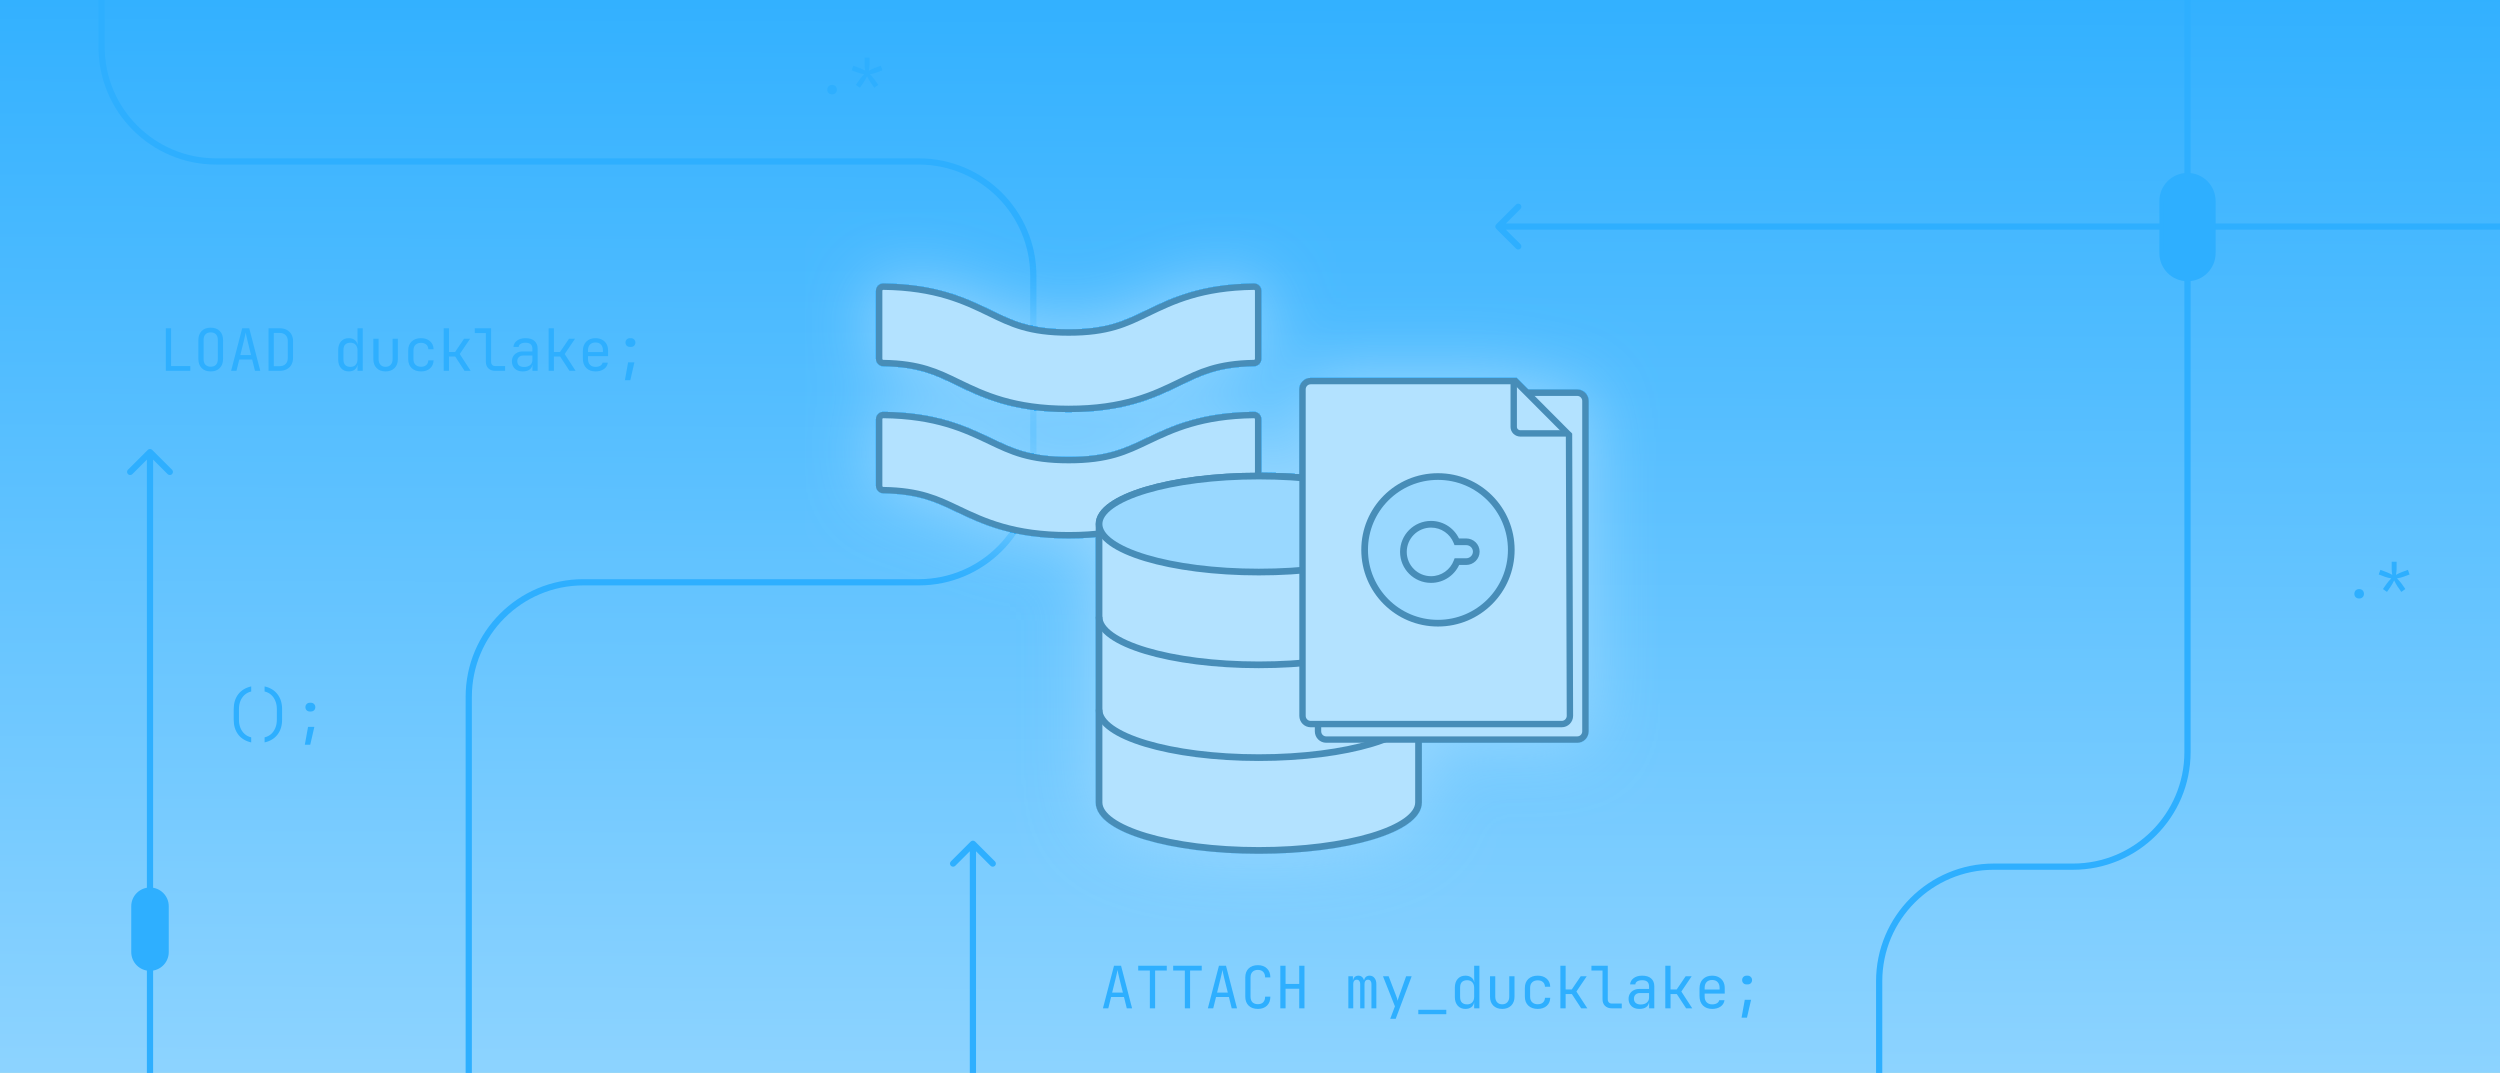
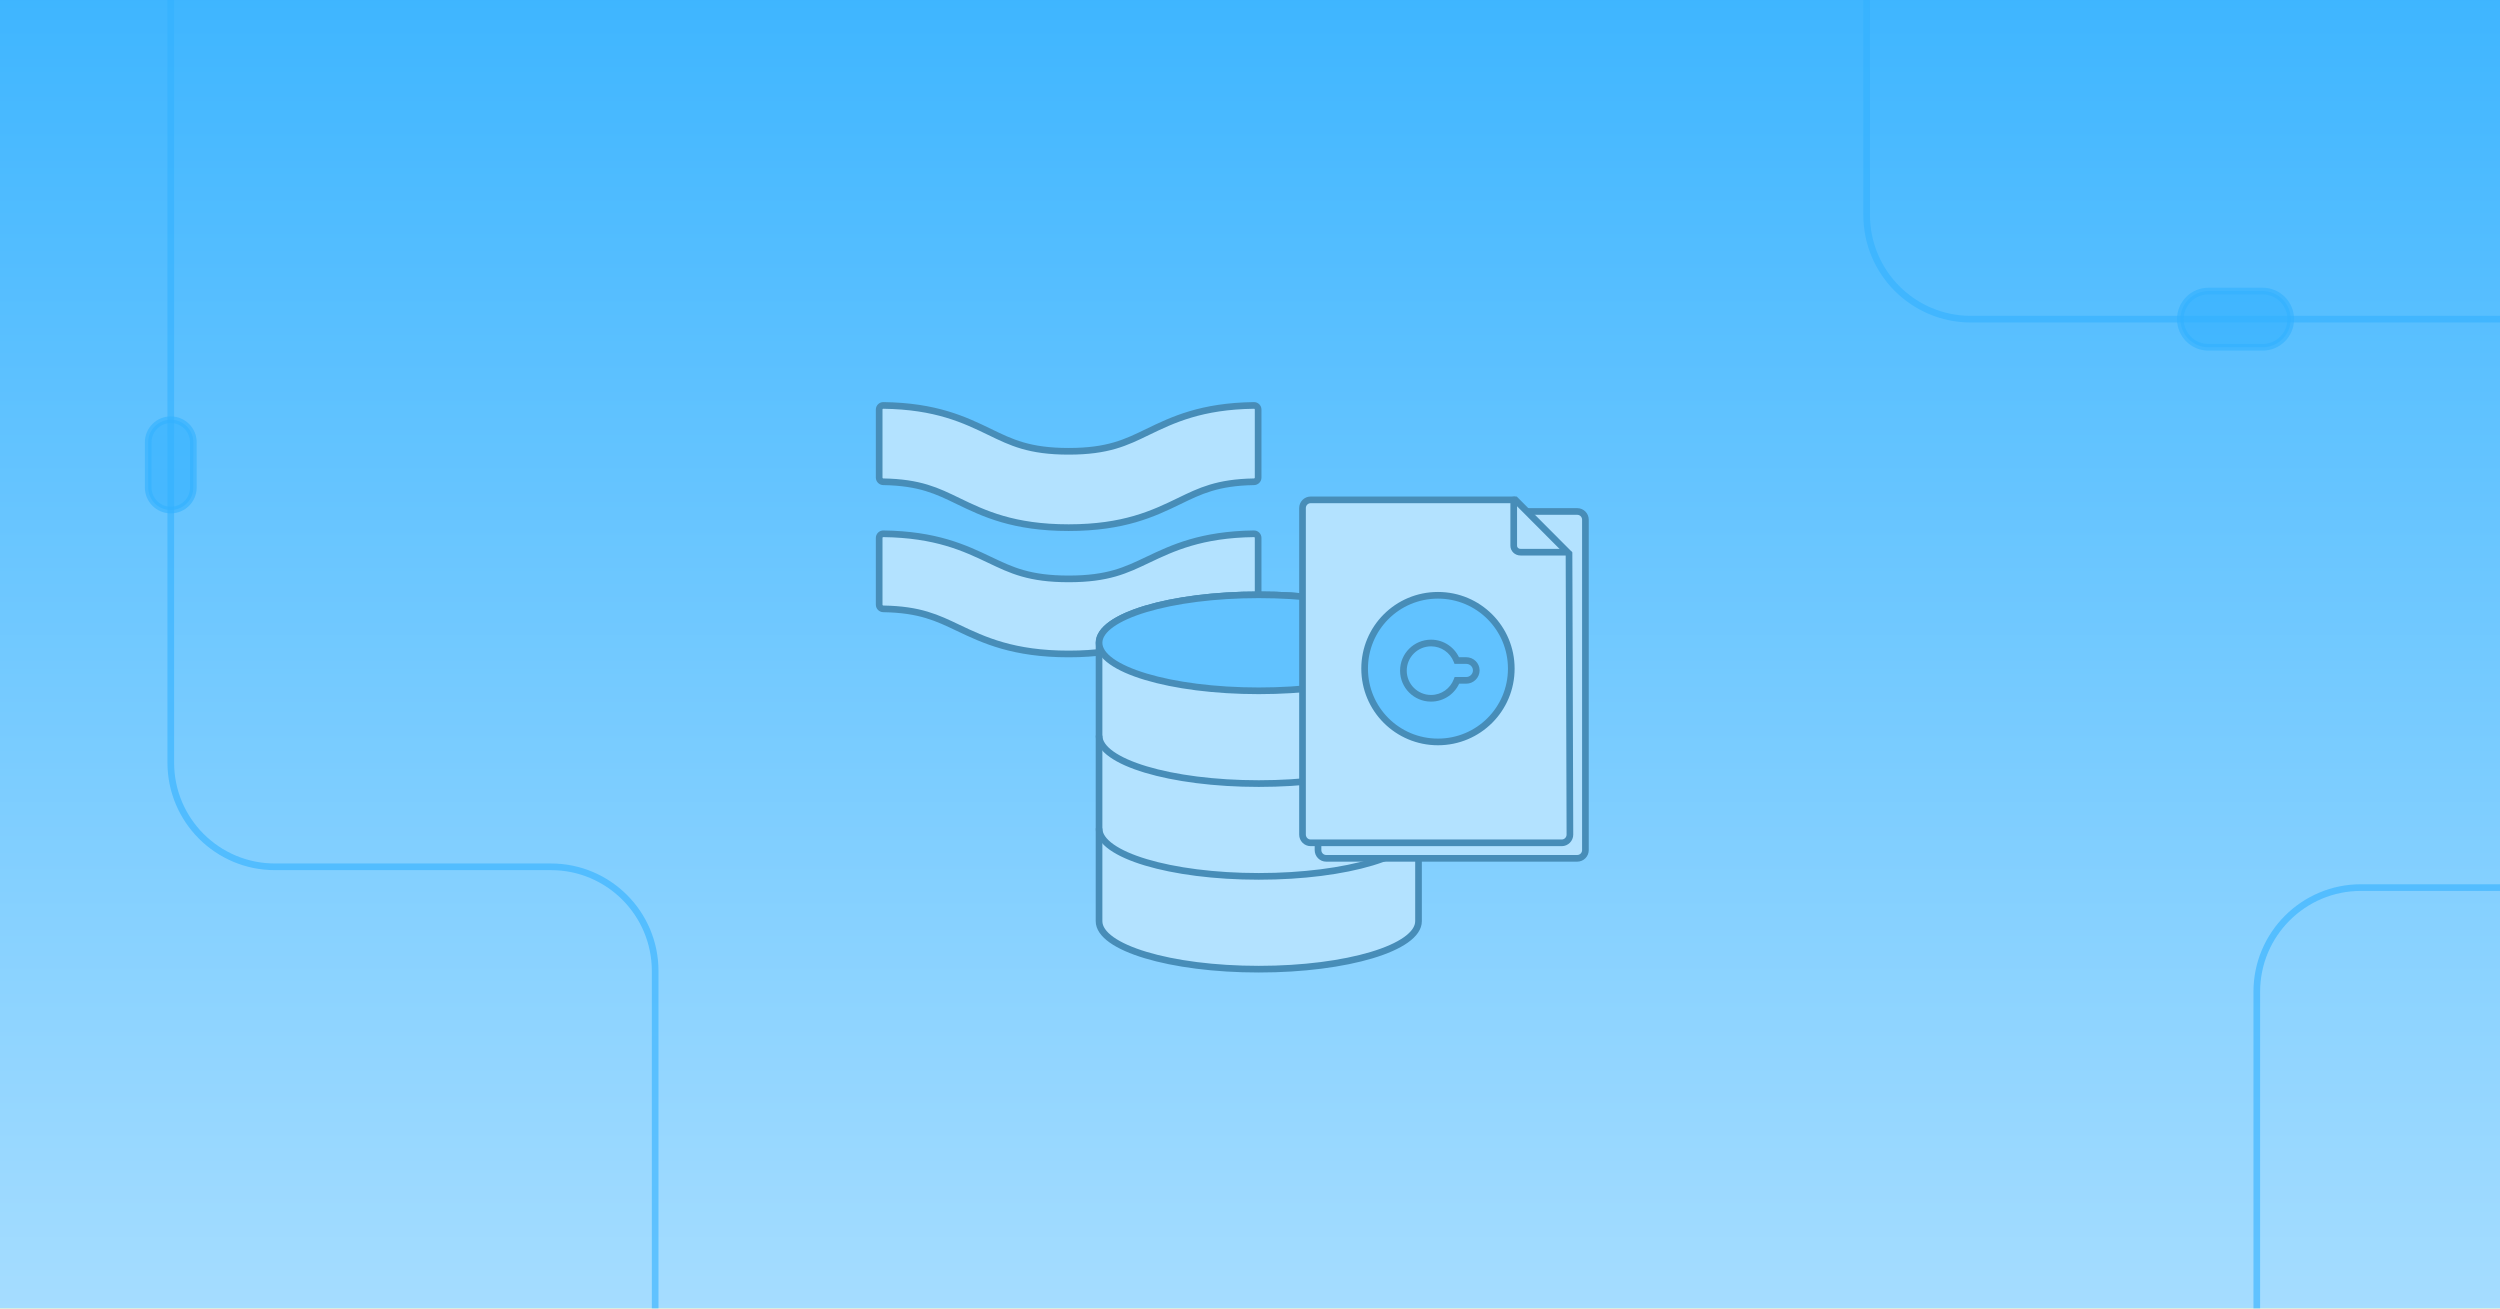
- <svg xmlns="http://www.w3.org/2000/svg" width="1200" height="515" fill="none" viewBox="0 0 1200 515">
-   <g clip-path="url(#clip0_12243_49046)">
-     <rect width="1200" height="515" fill="url(#paint0_linear_12243_49046)" />
-     <g clip-path="url(#clip1_12243_49046)">
-       <rect width="1200" height="515" fill="url(#paint1_linear_12243_49046)" />
-       <path fill="#2EAFFF" d="M70.504 552C70.504 552.826 71.174 553.496 72 553.496C72.826 553.496 73.496 552.826 73.496 552L72 552L70.504 552ZM73.058 215.942C72.474 215.358 71.526 215.358 70.942 215.942L61.419 225.464C60.835 226.049 60.835 226.996 61.419 227.58C62.004 228.165 62.951 228.165 63.536 227.58L72 219.116L80.464 227.58C81.049 228.165 81.996 228.165 82.58 227.58C83.165 226.996 83.165 226.049 82.58 225.464L73.058 215.942ZM72 552L73.496 552L73.496 217L72 217L70.504 217L70.504 552L72 552Z" />
-       <path fill="#2EAFFF" d="M465.504 580.5C465.504 581.326 466.174 581.996 467 581.996C467.826 581.996 468.496 581.326 468.496 580.5L467 580.5L465.504 580.5ZM468.059 403.942C467.475 403.358 466.527 403.358 465.943 403.942L456.421 413.464C455.836 414.049 455.836 414.996 456.421 415.58C457.005 416.165 457.952 416.165 458.537 415.58L467.001 407.116L475.465 415.581C476.05 416.165 476.997 416.165 477.581 415.581C478.166 414.996 478.166 414.049 477.581 413.464L468.059 403.942ZM467 580.5L468.496 580.5L468.497 405L467.001 405L465.505 405L465.504 580.5L467 580.5Z" />
-       <path fill="#2EAFFF" d="M1206.75 110.251C1207.57 110.251 1208.24 109.581 1208.24 108.754C1208.24 107.928 1207.57 107.258 1206.75 107.258L1206.75 108.754L1206.75 110.251ZM718.188 107.697C717.604 108.281 717.604 109.229 718.188 109.813L727.71 119.335C728.295 119.92 729.242 119.92 729.827 119.335C730.411 118.751 730.411 117.804 729.827 117.219L721.362 108.755L729.827 100.29C730.411 99.706 730.411 98.759 729.827 98.174C729.242 97.59 728.295 97.59 727.71 98.174L718.188 107.697ZM1206.75 108.754L1206.75 107.258L719.246 107.259L719.246 108.755L719.246 110.251L1206.75 110.251L1206.75 108.754Z" />
-       <path stroke="#2EAFFF" stroke-linejoin="round" stroke-width="2.993" d="M723 854L847 854C877.376 854 902 829.376 902 799L902 471C902 440.624 926.624 416 957 416L995 416C1025.38 416 1050 391.376 1050 361L1050 -44" />
-       <path stroke="#2EAFFF" stroke-linejoin="round" stroke-width="2.993" d="M225 551.999L225 334.499C225 304.123 249.624 279.499 280 279.499L441 279.5C471.376 279.5 496 254.875 496 224.5L496 132.499C496 102.123 471.376 77.499 441 77.499L103.756 77.499C73.38 77.499 48.756 52.874 48.756 22.499L48.756 -279C48.756 -309.376 24.132 -334 -6.244 -334L-196 -334" />
-       <rect width="25.076" height="50.076" x="1037.46" y="83.962" fill="#2EAFFF" stroke="#2EAFFF" stroke-width="1.924" rx="12.538" />
-       <rect width="16.076" height="38.076" x="63.962" y="426.962" fill="#2EAFFF" stroke="#2EAFFF" stroke-width="1.924" rx="8.038" />
-       <path fill="#2EAFFF" d="M79.593 178V157.56H82.113V175.704H91.353V178H79.593ZM101.142 178.28C99.313 178.28 97.866 177.748 96.802 176.684C95.738 175.62 95.206 174.099 95.206 172.12V163.44C95.206 161.461 95.738 159.94 96.802 158.876C97.866 157.812 99.313 157.28 101.142 157.28C102.972 157.28 104.418 157.812 105.482 158.876C106.546 159.94 107.078 161.452 107.078 163.412V172.12C107.078 174.099 106.546 175.62 105.482 176.684C104.418 177.748 102.972 178.28 101.142 178.28ZM101.142 176.012C102.244 176.012 103.084 175.704 103.662 175.088C104.26 174.453 104.558 173.557 104.558 172.4V163.16C104.558 162.003 104.26 161.116 103.662 160.5C103.084 159.865 102.244 159.548 101.142 159.548C100.06 159.548 99.219 159.865 98.622 160.5C98.025 161.116 97.726 162.003 97.726 163.16V172.4C97.726 173.557 98.025 174.453 98.622 175.088C99.219 175.704 100.06 176.012 101.142 176.012ZM110.931 178L116.251 157.56H119.639L124.931 178H122.383L121.039 172.568H114.851L113.507 178H110.931ZM115.355 170.44H120.507L118.939 164.14C118.641 162.945 118.407 161.947 118.239 161.144C118.071 160.341 117.969 159.819 117.931 159.576C117.894 159.819 117.791 160.341 117.623 161.144C117.455 161.947 117.222 162.936 116.923 164.112L115.355 170.44ZM128.896 178V157.56H134.188C135.514 157.56 136.652 157.812 137.604 158.316C138.575 158.82 139.322 159.529 139.844 160.444C140.386 161.359 140.656 162.441 140.656 163.692V171.84C140.656 173.091 140.386 174.183 139.844 175.116C139.322 176.031 138.575 176.74 137.604 177.244C136.652 177.748 135.514 178 134.188 178H128.896ZM131.416 175.76H134.188C135.42 175.76 136.382 175.415 137.072 174.724C137.782 174.033 138.136 173.072 138.136 171.84V163.692C138.136 162.479 137.782 161.527 137.072 160.836C136.382 160.145 135.42 159.8 134.188 159.8H131.416V175.76ZM167.402 178.28C165.872 178.28 164.64 177.767 163.706 176.74C162.792 175.713 162.334 174.323 162.334 172.568V168.06C162.334 166.287 162.792 164.887 163.706 163.86C164.621 162.833 165.853 162.32 167.402 162.32C168.56 162.32 169.512 162.609 170.258 163.188C171.024 163.767 171.481 164.551 171.63 165.54H171.658L171.602 162.04V157.56H174.122V178H171.602V175.06H171.574C171.444 176.068 171.005 176.861 170.258 177.44C169.512 178 168.56 178.28 167.402 178.28ZM168.242 176.096C169.288 176.096 170.109 175.769 170.706 175.116C171.304 174.463 171.602 173.557 171.602 172.4V168.2C171.602 167.043 171.304 166.137 170.706 165.484C170.109 164.831 169.288 164.504 168.242 164.504C167.178 164.504 166.348 164.784 165.75 165.344C165.153 165.885 164.854 166.791 164.854 168.06V172.54C164.854 173.791 165.153 174.696 165.75 175.256C166.348 175.816 167.178 176.096 168.242 176.096ZM185.06 178.28C183.286 178.28 181.868 177.757 180.803 176.712C179.74 175.648 179.208 174.211 179.208 172.4V162.6H181.728V172.4C181.728 173.52 182.026 174.416 182.624 175.088C183.221 175.741 184.033 176.068 185.06 176.068C186.105 176.068 186.926 175.741 187.524 175.088C188.14 174.416 188.448 173.52 188.448 172.4V162.6H190.968V172.4C190.968 174.211 190.426 175.648 189.344 176.712C188.261 177.757 186.833 178.28 185.06 178.28ZM202.101 178.28C200.234 178.28 198.741 177.757 197.621 176.712C196.501 175.667 195.941 174.229 195.941 172.4V168.2C195.941 166.371 196.501 164.933 197.621 163.888C198.741 162.843 200.234 162.32 202.101 162.32C203.874 162.32 205.302 162.796 206.385 163.748C207.486 164.7 208.065 165.997 208.121 167.64H205.601C205.545 166.651 205.209 165.895 204.593 165.372C203.977 164.831 203.146 164.56 202.101 164.56C200.999 164.56 200.113 164.877 199.441 165.512C198.787 166.128 198.461 167.015 198.461 168.172V172.4C198.461 173.557 198.787 174.453 199.441 175.088C200.113 175.723 200.999 176.04 202.101 176.04C203.146 176.04 203.977 175.769 204.593 175.228C205.209 174.687 205.545 173.931 205.601 172.96H208.121C208.065 174.603 207.486 175.9 206.385 176.852C205.302 177.804 203.874 178.28 202.101 178.28ZM212.982 178V157.56H215.502V168.956H218.442L222.754 162.6H225.638L220.682 169.936L225.918 178H222.978L218.498 171.14H215.502V178H212.982ZM237.695 178C236.332 178 235.24 177.608 234.419 176.824C233.616 176.021 233.215 174.967 233.215 173.66V159.856H227.895V157.56H235.735V173.66C235.735 174.295 235.912 174.799 236.267 175.172C236.621 175.527 237.097 175.704 237.695 175.704H242.455V178H237.695ZM250.9 178.28C249.313 178.28 248.053 177.841 247.12 176.964C246.186 176.068 245.72 174.901 245.72 173.464C245.72 172.512 245.934 171.681 246.364 170.972C246.793 170.263 247.39 169.712 248.156 169.32C248.921 168.909 249.798 168.704 250.788 168.704H255.548V167.5C255.548 165.503 254.456 164.504 252.272 164.504C251.301 164.504 250.517 164.681 249.92 165.036C249.322 165.391 249.005 165.885 248.968 166.52H246.448C246.541 165.307 247.101 164.308 248.128 163.524C249.173 162.721 250.554 162.32 252.272 162.32C254.138 162.32 255.566 162.768 256.556 163.664C257.564 164.56 258.068 165.811 258.068 167.416V178H255.576V175.2H255.52C255.37 176.152 254.894 176.908 254.092 177.468C253.289 178.009 252.225 178.28 250.9 178.28ZM251.516 176.152C252.748 176.152 253.728 175.853 254.456 175.256C255.184 174.659 255.548 173.847 255.548 172.82V170.664H251.068C250.246 170.664 249.574 170.916 249.052 171.42C248.548 171.905 248.296 172.559 248.296 173.38C248.296 174.239 248.576 174.92 249.136 175.424C249.714 175.909 250.508 176.152 251.516 176.152ZM263.349 178V157.56H265.869V168.956H268.809L273.121 162.6H276.005L271.049 169.936L276.285 178H273.345L268.865 171.14H265.869V178H263.349ZM285.822 178.28C284.011 178.28 282.546 177.739 281.426 176.656C280.325 175.555 279.774 174.043 279.774 172.12V168.48C279.774 166.557 280.325 165.055 281.426 163.972C282.546 162.871 284.011 162.32 285.822 162.32C287.035 162.32 288.09 162.563 288.986 163.048C289.901 163.533 290.61 164.215 291.114 165.092C291.618 165.969 291.87 167.005 291.87 168.2V170.944H282.238V172.4C282.238 173.539 282.565 174.444 283.218 175.116C283.871 175.769 284.739 176.096 285.822 176.096C286.755 176.096 287.521 175.919 288.118 175.564C288.734 175.191 289.107 174.696 289.238 174.08H291.758C291.59 175.368 290.965 176.395 289.882 177.16C288.799 177.907 287.446 178.28 285.822 178.28ZM282.238 168.984H289.406V168.2C289.406 166.987 289.089 166.053 288.454 165.4C287.838 164.728 286.961 164.392 285.822 164.392C284.683 164.392 283.797 164.728 283.162 165.4C282.546 166.053 282.238 166.987 282.238 168.2V168.984ZM302.331 166.52C301.715 166.52 301.211 166.324 300.819 165.932C300.427 165.54 300.231 165.036 300.231 164.42C300.231 163.823 300.427 163.328 300.819 162.936C301.23 162.525 301.734 162.32 302.331 162.32H302.891C303.488 162.32 303.983 162.525 304.375 162.936C304.786 163.328 304.991 163.823 304.991 164.42C304.991 165.036 304.795 165.54 304.403 165.932C304.011 166.324 303.507 166.52 302.891 166.52H302.331ZM299.951 182.48L301.491 173.912H304.515L302.555 182.48H299.951Z" />
-       <path fill="#2EAFFF" d="M529.404 484L534.724 463.56H538.112L543.404 484H540.856L539.512 478.568H533.324L531.98 484H529.404ZM533.828 476.44H538.98L537.412 470.14C537.113 468.945 536.88 467.947 536.712 467.144C536.544 466.341 536.441 465.819 536.404 465.576C536.367 465.819 536.264 466.341 536.096 467.144C535.928 467.947 535.695 468.936 535.396 470.112L533.828 476.44ZM551.933 484V465.856H546.333V463.56H560.053V465.856H554.453V484H551.933ZM568.722 484V465.856H563.122V463.56H576.842V465.856H571.242V484H568.722ZM579.771 484L585.091 463.56H588.479L593.771 484H591.223L589.879 478.568H583.691L582.347 484H579.771ZM584.195 476.44H589.347L587.779 470.14C587.48 468.945 587.247 467.947 587.079 467.144C586.911 466.341 586.808 465.819 586.771 465.576C586.734 465.819 586.631 466.341 586.463 467.144C586.295 467.947 586.062 468.936 585.763 470.112L584.195 476.44ZM603.784 484.28C601.917 484.28 600.443 483.757 599.36 482.712C598.277 481.667 597.736 480.229 597.736 478.4V469.16C597.736 467.331 598.277 465.893 599.36 464.848C600.443 463.803 601.917 463.28 603.784 463.28C605.613 463.28 607.069 463.812 608.152 464.876C609.235 465.921 609.776 467.349 609.776 469.16H607.256C607.256 468.003 606.948 467.116 606.332 466.5C605.735 465.865 604.885 465.548 603.784 465.548C602.683 465.548 601.815 465.865 601.18 466.5C600.564 467.116 600.256 468.003 600.256 469.16V478.4C600.256 479.557 600.564 480.453 601.18 481.088C601.815 481.704 602.683 482.012 603.784 482.012C604.885 482.012 605.735 481.704 606.332 481.088C606.948 480.453 607.256 479.557 607.256 478.4H609.776C609.776 480.211 609.235 481.648 608.152 482.712C607.069 483.757 605.613 484.28 603.784 484.28ZM614.553 484V463.56H617.073V472.296H623.625V463.56H626.145V484H623.625V474.592H617.073V484H614.553ZM647.207 484V468.6H649.391V470.644H649.447C649.541 469.953 649.811 469.393 650.259 468.964C650.726 468.535 651.314 468.32 652.023 468.32C652.695 468.32 653.265 468.516 653.731 468.908C654.198 469.3 654.534 469.832 654.739 470.504H654.767C654.898 469.832 655.187 469.3 655.635 468.908C656.102 468.516 656.69 468.32 657.399 468.32C658.389 468.32 659.173 468.693 659.751 469.44C660.349 470.168 660.647 471.12 660.647 472.296V484H658.295V472.268C658.295 471.652 658.146 471.167 657.847 470.812C657.549 470.439 657.138 470.252 656.615 470.252C656.111 470.252 655.71 470.429 655.411 470.784C655.113 471.139 654.963 471.624 654.963 472.24V484H652.891V472.268C652.891 471.652 652.742 471.167 652.443 470.812C652.145 470.439 651.743 470.252 651.239 470.252C650.717 470.252 650.306 470.429 650.007 470.784C649.709 471.139 649.559 471.624 649.559 472.24V484H647.207ZM667.3 489.04L669.568 483.048L663.828 468.6H666.544L670.184 478.12C670.334 478.493 670.474 478.885 670.604 479.296C670.735 479.707 670.828 480.061 670.884 480.36C670.94 480.061 671.034 479.707 671.164 479.296C671.295 478.885 671.426 478.493 671.556 478.12L674.944 468.6H677.604L669.932 489.04H667.3ZM680.785 486.8V484.7H694.225V486.8H680.785ZM703.399 484.28C701.868 484.28 700.636 483.767 699.703 482.74C698.788 481.713 698.331 480.323 698.331 478.568V474.06C698.331 472.287 698.788 470.887 699.703 469.86C700.617 468.833 701.849 468.32 703.399 468.32C704.556 468.32 705.508 468.609 706.255 469.188C707.02 469.767 707.477 470.551 707.627 471.54H707.655L707.599 468.04V463.56H710.119V484H707.599V481.06H707.571C707.44 482.068 707.001 482.861 706.255 483.44C705.508 484 704.556 484.28 703.399 484.28ZM704.239 482.096C705.284 482.096 706.105 481.769 706.703 481.116C707.3 480.463 707.599 479.557 707.599 478.4V474.2C707.599 473.043 707.3 472.137 706.703 471.484C706.105 470.831 705.284 470.504 704.239 470.504C703.175 470.504 702.344 470.784 701.747 471.344C701.149 471.885 700.851 472.791 700.851 474.06V478.54C700.851 479.791 701.149 480.696 701.747 481.256C702.344 481.816 703.175 482.096 704.239 482.096ZM721.056 484.28C719.282 484.28 717.864 483.757 716.8 482.712C715.736 481.648 715.204 480.211 715.204 478.4V468.6H717.724V478.4C717.724 479.52 718.022 480.416 718.62 481.088C719.217 481.741 720.029 482.068 721.056 482.068C722.101 482.068 722.922 481.741 723.52 481.088C724.136 480.416 724.444 479.52 724.444 478.4V468.6H726.964V478.4C726.964 480.211 726.422 481.648 725.34 482.712C724.257 483.757 722.829 484.28 721.056 484.28ZM738.097 484.28C736.23 484.28 734.737 483.757 733.617 482.712C732.497 481.667 731.937 480.229 731.937 478.4V474.2C731.937 472.371 732.497 470.933 733.617 469.888C734.737 468.843 736.23 468.32 738.097 468.32C739.87 468.32 741.298 468.796 742.381 469.748C743.482 470.7 744.061 471.997 744.117 473.64H741.597C741.541 472.651 741.205 471.895 740.589 471.372C739.973 470.831 739.142 470.56 738.097 470.56C736.995 470.56 736.109 470.877 735.437 471.512C734.783 472.128 734.457 473.015 734.457 474.172V478.4C734.457 479.557 734.783 480.453 735.437 481.088C736.109 481.723 736.995 482.04 738.097 482.04C739.142 482.04 739.973 481.769 740.589 481.228C741.205 480.687 741.541 479.931 741.597 478.96H744.117C744.061 480.603 743.482 481.9 742.381 482.852C741.298 483.804 739.87 484.28 738.097 484.28ZM748.978 484V463.56H751.498V474.956H754.438L758.75 468.6H761.634L756.678 475.936L761.914 484H758.974L754.494 477.14H751.498V484H748.978ZM773.691 484C772.328 484 771.236 483.608 770.415 482.824C769.612 482.021 769.211 480.967 769.211 479.66V465.856H763.891V463.56H771.731V479.66C771.731 480.295 771.908 480.799 772.263 481.172C772.617 481.527 773.093 481.704 773.691 481.704H778.451V484H773.691ZM786.896 484.28C785.309 484.28 784.049 483.841 783.116 482.964C782.183 482.068 781.716 480.901 781.716 479.464C781.716 478.512 781.931 477.681 782.36 476.972C782.789 476.263 783.387 475.712 784.152 475.32C784.917 474.909 785.795 474.704 786.784 474.704H791.544V473.5C791.544 471.503 790.452 470.504 788.268 470.504C787.297 470.504 786.513 470.681 785.916 471.036C785.319 471.391 785.001 471.885 784.964 472.52H782.444C782.537 471.307 783.097 470.308 784.124 469.524C785.169 468.721 786.551 468.32 788.268 468.32C790.135 468.32 791.563 468.768 792.552 469.664C793.56 470.56 794.064 471.811 794.064 473.416V484H791.572V481.2H791.516C791.367 482.152 790.891 482.908 790.088 483.468C789.285 484.009 788.221 484.28 786.896 484.28ZM787.512 482.152C788.744 482.152 789.724 481.853 790.452 481.256C791.18 480.659 791.544 479.847 791.544 478.82V476.664H787.064C786.243 476.664 785.571 476.916 785.048 477.42C784.544 477.905 784.292 478.559 784.292 479.38C784.292 480.239 784.572 480.92 785.132 481.424C785.711 481.909 786.504 482.152 787.512 482.152ZM799.345 484V463.56H801.865V474.956H804.805L809.117 468.6H812.001L807.045 475.936L812.281 484H809.341L804.861 477.14H801.865V484H799.345ZM821.818 484.28C820.007 484.28 818.542 483.739 817.422 482.656C816.321 481.555 815.77 480.043 815.77 478.12V474.48C815.77 472.557 816.321 471.055 817.422 469.972C818.542 468.871 820.007 468.32 821.818 468.32C823.031 468.32 824.086 468.563 824.982 469.048C825.897 469.533 826.606 470.215 827.11 471.092C827.614 471.969 827.866 473.005 827.866 474.2V476.944H818.234V478.4C818.234 479.539 818.561 480.444 819.214 481.116C819.867 481.769 820.735 482.096 821.818 482.096C822.751 482.096 823.517 481.919 824.114 481.564C824.73 481.191 825.103 480.696 825.234 480.08H827.754C827.586 481.368 826.961 482.395 825.878 483.16C824.795 483.907 823.442 484.28 821.818 484.28ZM818.234 474.984H825.402V474.2C825.402 472.987 825.085 472.053 824.45 471.4C823.834 470.728 822.957 470.392 821.818 470.392C820.679 470.392 819.793 470.728 819.158 471.4C818.542 472.053 818.234 472.987 818.234 474.2V474.984ZM838.327 472.52C837.711 472.52 837.207 472.324 836.815 471.932C836.423 471.54 836.227 471.036 836.227 470.42C836.227 469.823 836.423 469.328 836.815 468.936C837.226 468.525 837.73 468.32 838.327 468.32H838.887C839.484 468.32 839.979 468.525 840.371 468.936C840.782 469.328 840.987 469.823 840.987 470.42C840.987 471.036 840.791 471.54 840.399 471.932C840.007 472.324 839.503 472.52 838.887 472.52H838.327ZM835.947 488.48L837.487 479.912H840.511L838.551 488.48H835.947Z" />
-       <path fill="#2EAFFF" d="M120.58 356.36C117.911 355.763 115.839 354.512 114.364 352.608C112.908 350.704 112.18 348.315 112.18 345.44V340.4C112.18 337.525 112.908 335.136 114.364 333.232C115.839 331.328 117.911 330.077 120.58 329.48V331.916C119.385 332.196 118.34 332.728 117.444 333.512C116.567 334.296 115.885 335.276 115.4 336.452C114.933 337.609 114.7 338.925 114.7 340.4V345.44C114.7 346.896 114.933 348.212 115.4 349.388C115.885 350.564 116.567 351.544 117.444 352.328C118.34 353.112 119.385 353.644 120.58 353.924V356.36ZM127.009 356.36V353.924C128.222 353.644 129.268 353.112 130.145 352.328C131.022 351.544 131.694 350.564 132.161 349.388C132.646 348.212 132.889 346.896 132.889 345.44V340.4C132.889 338.925 132.646 337.609 132.161 336.452C131.694 335.276 131.022 334.296 130.145 333.512C129.268 332.728 128.222 332.196 127.009 331.916V329.48C129.678 330.077 131.741 331.328 133.197 333.232C134.672 335.136 135.409 337.525 135.409 340.4V345.44C135.409 348.315 134.672 350.704 133.197 352.608C131.741 354.512 129.678 355.763 127.009 356.36ZM148.698 341.52C148.082 341.52 147.578 341.324 147.186 340.932C146.794 340.54 146.598 340.036 146.598 339.42C146.598 338.823 146.794 338.328 147.186 337.936C147.597 337.525 148.101 337.32 148.698 337.32H149.258C149.855 337.32 150.35 337.525 150.742 337.936C151.153 338.328 151.358 338.823 151.358 339.42C151.358 340.036 151.162 340.54 150.77 340.932C150.378 341.324 149.874 341.52 149.258 341.52H148.698ZM146.318 357.48L147.858 348.912H150.882L148.922 357.48H146.318Z" />
-       <path fill="#2EAFFF" d="M1132.4 287.28C1131.71 287.28 1131.15 287.075 1130.72 286.664C1130.31 286.253 1130.1 285.721 1130.1 285.068C1130.1 284.377 1130.31 283.817 1130.72 283.388C1131.15 282.959 1131.71 282.744 1132.4 282.744C1133.09 282.744 1133.64 282.959 1134.05 283.388C1134.48 283.817 1134.7 284.377 1134.7 285.068C1134.7 285.721 1134.48 286.253 1134.05 286.664C1133.64 287.075 1133.09 287.28 1132.4 287.28ZM1145.75 284.116L1143.81 282.744L1145.63 280.14C1145.88 279.804 1146.2 279.393 1146.61 278.908C1147.04 278.423 1147.44 277.993 1147.82 277.62C1147.29 277.545 1146.74 277.433 1146.17 277.284C1145.59 277.135 1145.13 276.995 1144.79 276.864L1141.8 275.744L1142.58 273.532L1145.61 274.652C1145.92 274.764 1146.34 274.941 1146.87 275.184C1147.39 275.427 1147.86 275.679 1148.29 275.94C1148.2 275.455 1148.13 274.96 1148.07 274.456C1148.03 273.933 1148.01 273.495 1148.01 273.14V269.64H1150.37V273.14C1150.37 273.495 1150.34 273.933 1150.28 274.456C1150.23 274.96 1150.15 275.455 1150.06 275.94C1150.51 275.679 1150.98 275.427 1151.49 275.184C1152.01 274.941 1152.44 274.764 1152.77 274.652L1155.8 273.532L1156.58 275.744L1153.59 276.864C1153.25 276.995 1152.79 277.135 1152.21 277.284C1151.63 277.433 1151.08 277.545 1150.56 277.62C1150.93 277.993 1151.34 278.432 1151.77 278.936C1152.19 279.421 1152.52 279.823 1152.75 280.14L1154.57 282.744L1152.63 284.116L1150.81 281.484C1150.59 281.167 1150.32 280.728 1150 280.168C1149.68 279.608 1149.41 279.085 1149.19 278.6C1148.97 279.085 1148.69 279.608 1148.38 280.168C1148.06 280.709 1147.79 281.148 1147.57 281.484L1145.75 284.116Z" />
-       <path fill="#2EAFFF" d="M399.4 45.28C398.709 45.28 398.149 45.075 397.72 44.664C397.309 44.253 397.104 43.721 397.104 43.068C397.104 42.377 397.309 41.817 397.72 41.388C398.149 40.959 398.709 40.744 399.4 40.744C400.091 40.744 400.641 40.959 401.052 41.388C401.481 41.817 401.696 42.377 401.696 43.068C401.696 43.721 401.481 44.253 401.052 44.664C400.641 45.075 400.091 45.28 399.4 45.28ZM412.745 42.116L410.813 40.744L412.633 38.14C412.876 37.804 413.202 37.393 413.613 36.908C414.042 36.423 414.444 35.993 414.817 35.62C414.294 35.545 413.744 35.433 413.165 35.284C412.586 35.135 412.129 34.995 411.793 34.864L408.797 33.744L409.581 31.532L412.605 32.652C412.922 32.764 413.342 32.941 413.865 33.184C414.388 33.427 414.864 33.679 415.293 33.94C415.2 33.455 415.125 32.96 415.069 32.456C415.032 31.933 415.013 31.495 415.013 31.14V27.64H417.365V31.14C417.365 31.495 417.337 31.933 417.281 32.456C417.225 32.96 417.15 33.455 417.057 33.94C417.505 33.679 417.981 33.427 418.485 33.184C419.008 32.941 419.437 32.764 419.773 32.652L422.797 31.532L423.581 33.744L420.585 34.864C420.249 34.995 419.792 35.135 419.213 35.284C418.634 35.433 418.084 35.545 417.561 35.62C417.934 35.993 418.336 36.432 418.765 36.936C419.194 37.421 419.521 37.823 419.745 38.14L421.565 40.744L419.633 42.116L417.813 39.484C417.589 39.167 417.318 38.728 417.001 38.168C416.684 37.608 416.413 37.085 416.189 36.6C415.965 37.085 415.694 37.608 415.377 38.168C415.06 38.709 414.789 39.148 414.565 39.484L412.745 42.116Z" />
+ <svg xmlns="http://www.w3.org/2000/svg" width="1200" height="628" fill="none" viewBox="0 0 1200 628">
+   <g clip-path="url(#clip0_17807_25434)">
+     <path fill="url(#paint0_linear_17807_25434)" d="M0 0h1200v628H0z" />
+     <g clip-path="url(#clip1_17807_25434)">
+       <path fill="url(#paint1_linear_17807_25434)" d="M0 0h1200v630H0z" />
+       <path stroke="#33b1ff" stroke-linejoin="round" stroke-opacity=".6" stroke-width="3.2" d="M81.975-110.211v476.282c0 27.615 22.386 50.001 50 50l132.499-.001c27.615 0 50.001 22.386 50.001 50v191.975" />
+       <rect width="21.675" height="43.349" x="92.811" y="244.819" fill="#33b1ff" fill-opacity=".6" stroke="#33b1ff" stroke-opacity=".6" stroke-width="3.2" rx="10.837" transform="rotate(-180 92.8105 244.819)" />
+       <path stroke="#33b1ff" stroke-linejoin="round" stroke-opacity=".6" stroke-width="3.2" d="M895.994-69.964V103.198c0 27.614 22.386 50 50 50H1357.5" />
+       <rect width="27" height="53" x="1046.56" y="166.698" fill="#33b1ff" fill-opacity=".6" stroke="#33b1ff" stroke-opacity=".6" stroke-width="3.2" rx="13.5" transform="rotate(-90 1046.56 166.698)" />
+       <path stroke="#33b1ff" stroke-linecap="round" stroke-linejoin="round" stroke-opacity=".6" stroke-width="3.2" d="M1083.26 676.698V476.04c0-27.614 22.39-50 50-50l93-.001" />
    </g>
-     <g clip-path="url(#clip2_12243_49046)">
-       <g filter="url(#filter0_d_12243_49046)">
-         <path fill="#B3E2FF" stroke="#478DB8" stroke-miterlimit="10" stroke-width="3.06" d="M603.903 172.238C603.903 173.342 603.004 174.236 601.9 174.254C584.355 174.544 576.018 178.665 566.029 183.504C553.653 189.5 539.499 196.27 512.952 196.27C486.404 196.27 472.25 189.5 459.875 183.504C449.885 178.665 441.548 174.544 424.004 174.254C422.899 174.236 422 173.342 422 172.238V139.591C422 138.487 422.901 137.59 424.005 137.604C449.268 137.936 463.017 144.514 475.077 150.357C485.439 155.377 494.024 159.623 512.952 159.623C531.88 159.623 540.464 155.377 550.826 150.357C562.887 144.514 576.636 137.936 601.898 137.604C603.002 137.59 603.903 138.487 603.903 139.591V172.238Z" />
-         <path fill="#B3E2FF" stroke="#478DB8" stroke-miterlimit="10" stroke-width="3.06" d="M603.903 233.239C603.903 234.344 603.004 235.237 601.9 235.255C584.355 235.541 576.018 239.592 566.029 244.351C553.653 250.247 539.499 256.904 512.952 256.904C486.404 256.904 472.25 250.247 459.875 244.351C449.885 239.592 441.548 235.541 424.004 235.255C422.899 235.237 422 234.344 422 233.239V201.204C422 200.099 422.901 199.202 424.005 199.216C449.268 199.542 463.017 206.011 475.077 211.756C485.439 216.693 494.024 220.869 512.952 220.869C531.88 220.869 540.464 216.693 550.826 211.756C562.887 206.011 576.636 199.542 601.898 199.216C603.002 199.202 603.903 200.099 603.903 201.204V233.239Z" />
-         <path fill="#B3E2FF" d="M604.216 228.503C561.871 228.503 527.543 238.819 527.543 251.545V385.161C527.543 397.884 561.871 408.202 604.216 408.202C646.562 408.202 680.89 397.884 680.89 385.161V251.545C680.89 238.819 646.562 228.503 604.216 228.503Z" />
-         <path stroke="#478DB8" stroke-miterlimit="10" stroke-width="3.21" d="M680.89 251.545C680.89 238.819 646.562 228.503 604.216 228.503C561.871 228.503 527.543 238.819 527.543 251.545M680.89 251.545V251.541V385.161M680.89 251.545V385.161M527.543 251.545C527.543 264.27 527.543 251.541 527.543 251.541M527.543 251.545V251.541M680.89 385.161C680.89 397.884 646.562 408.202 604.216 408.202C561.871 408.202 527.543 397.884 527.543 385.161V251.541" />
-         <path stroke="#478DB8" stroke-miterlimit="10" stroke-width="3.21" d="M527.543 340.618C527.543 353.342 561.871 363.66 604.216 363.66C646.562 363.66 680.89 353.342 680.89 340.618" />
-         <path stroke="#478DB8" stroke-miterlimit="10" stroke-width="3.21" d="M527.543 296.078C527.543 308.801 561.871 319.119 604.216 319.119C646.562 319.119 680.89 308.801 680.89 296.078" />
-         <path fill="#99D8FF" stroke="#478DB8" stroke-miterlimit="10" stroke-width="3.21" d="M604.216 274.586C646.562 274.586 680.89 264.27 680.89 251.545C680.89 238.819 646.562 228.503 604.216 228.503C561.871 228.503 527.543 238.819 527.543 251.545C527.543 264.27 561.871 274.586 604.216 274.586Z" />
-         <path fill="#B3E2FF" stroke="#478DB8" stroke-miterlimit="10" stroke-width="3.06" d="M636.572 354.998H757.073C759.245 354.998 761 353.234 761 351.051V192.456C761 190.272 759.245 188.509 757.073 188.509H658.834L658.416 188.928L633.075 214.363V214.795L632.645 351.039C632.645 353.222 634.4 354.998 636.572 354.998Z" />
-         <path fill="#B3E2FF" stroke="#478DB8" stroke-miterlimit="10" stroke-width="3.06" d="M749.633 347.557H629.132C626.96 347.557 625.205 345.793 625.205 343.61V186.875C625.205 184.692 626.96 182.928 629.132 182.928H727.371L727.789 183.348L753.13 208.782V209.214L753.56 343.598C753.56 345.781 751.805 347.557 749.633 347.557Z" />
-         <path stroke="#478DB8" stroke-miterlimit="10" stroke-width="3.06" d="M726.844 182.966C726.745 182.884 726.586 182.942 726.586 183.072V204.953C726.586 206.656 728.033 208.041 729.812 208.041H752.629V207.618V207.607" />
-         <path fill="#99D8FF" stroke="#478DB8" stroke-linecap="round" stroke-miterlimit="10" stroke-width="3.21" d="M690.219 299.129C670.748 299.129 655.023 283.405 655.023 263.933C655.023 244.462 670.748 228.738 690.219 228.738C709.691 228.738 725.415 244.462 725.415 263.933C725.415 283.405 709.691 299.129 690.219 299.129Z" />
-         <path fill="#478DB8" d="M686.901 251.642V250.037H686.901L686.901 251.642ZM699.254 260.06L697.76 260.647L698.16 261.665H699.254V260.06ZM703.788 260.06L703.788 258.455H703.788V260.06ZM708.611 264.785H710.216V264.785L708.611 264.785ZM703.788 269.572L703.788 267.967H703.788L703.788 269.572ZM699.324 269.573L699.324 267.968L698.212 267.968L697.822 269.009L699.324 269.573ZM686.901 278.178L686.901 279.783H686.901V278.178ZM673.635 264.91L672.03 264.91V264.91H673.635ZM686.901 251.642V253.247C691.835 253.247 696.057 256.312 697.76 260.647L699.254 260.06L700.748 259.473C698.578 253.951 693.199 250.037 686.901 250.037V251.642ZM699.254 260.06V261.665H703.788V260.06V258.455H699.254V260.06ZM703.788 260.06L703.788 261.665C705.576 261.665 707.006 263.094 707.006 264.785L708.611 264.785L710.216 264.785C710.216 261.244 707.272 258.455 703.788 258.455L703.788 260.06ZM708.611 264.785H707.006C707.006 266.503 705.549 267.967 703.788 267.967L703.788 269.572L703.788 271.177C707.299 271.177 710.216 268.299 710.216 264.785H708.611ZM703.788 269.572L703.788 267.967L699.324 267.968L699.324 269.573L699.325 271.178L703.788 271.177L703.788 269.572ZM699.324 269.573L697.822 269.009C696.161 273.431 691.897 276.573 686.901 276.573V278.178V279.783C693.278 279.783 698.712 275.769 700.827 270.137L699.324 269.573ZM686.901 278.178L686.901 276.573C680.461 276.573 675.24 271.351 675.24 264.91H673.635H672.03C672.03 273.124 678.688 279.783 686.901 279.783L686.901 278.178ZM673.635 264.91L675.24 264.91C675.24 258.469 680.461 253.247 686.901 253.247L686.901 251.642L686.901 250.037C678.688 250.037 672.03 256.696 672.03 264.91L673.635 264.91Z" />
-       </g>
-     </g>
+     <path fill="#b3e2ff" stroke="#478db8" stroke-miterlimit="10" stroke-width="3.2" d="M603.903 229.238c0 1.104-.899 1.998-2.003 2.016-17.545.29-25.882 4.411-35.871 9.251-12.376 5.995-26.53 12.765-53.077 12.765-26.548 0-40.702-6.77-53.077-12.765-9.99-4.84-18.327-8.961-35.871-9.251-1.105-.018-2.004-.912-2.004-2.016v-32.647c0-1.104.901-2.001 2.005-1.987 25.263.332 39.012 6.91 51.072 12.753 10.362 5.02 18.947 9.267 37.875 9.267s27.512-4.247 37.874-9.267c12.061-5.843 25.81-12.421 51.072-12.753 1.104-.014 2.005.883 2.005 1.987zm0 61.001c0 1.105-.899 1.998-2.003 2.016-17.545.286-25.882 4.338-35.871 9.097-12.376 5.896-26.53 12.552-53.077 12.552-26.548 0-40.702-6.656-53.077-12.552-9.99-4.759-18.327-8.811-35.871-9.097-1.105-.018-2.004-.911-2.004-2.016v-32.035c0-1.105.901-2.002 2.005-1.987 25.263.326 39.012 6.794 51.072 12.539 10.362 4.937 18.947 9.113 37.875 9.113s27.512-4.176 37.874-9.113c12.061-5.745 25.81-12.213 51.072-12.539 1.104-.015 2.005.882 2.005 1.987z" />
+     <path fill="#b3e2ff" d="M604.216 285.503c-42.345 0-76.673 10.316-76.673 23.042V442.16c0 12.724 34.328 23.042 76.673 23.042 42.346 0 76.674-10.318 76.674-23.042V308.545c0-12.726-34.328-23.042-76.674-23.042" />
+     <path stroke="#478db8" stroke-miterlimit="10" stroke-width="3.2" d="M680.89 308.545c0-12.726-34.328-23.042-76.674-23.042-42.345 0-76.673 10.316-76.673 23.042m153.347 0v-.004V442.16m0-133.615V442.16M527.543 308.545v-.004m0 .004v-.004M680.89 442.16c0 12.724-34.328 23.042-76.674 23.042-42.345 0-76.673-10.318-76.673-23.042V308.541" />
+     <path stroke="#478db8" stroke-miterlimit="10" stroke-width="3.2" d="M527.543 397.618c0 12.724 34.328 23.042 76.673 23.042 42.346 0 76.674-10.318 76.674-23.042m-153.347-44.54c0 12.723 34.328 23.041 76.673 23.041 42.346 0 76.674-10.318 76.674-23.041" />
+     <path fill="#61c2ff" stroke="#478db8" stroke-miterlimit="10" stroke-width="3.2" d="M604.216 331.586c42.346 0 76.674-10.316 76.674-23.041 0-12.726-34.328-23.042-76.674-23.042-42.345 0-76.673 10.316-76.673 23.042 0 12.725 34.328 23.041 76.673 23.041Z" />
+     <path fill="#b3e2ff" stroke="#478db8" stroke-miterlimit="10" stroke-width="3.2" d="M636.572 411.998h120.501c2.172 0 3.927-1.764 3.927-3.947V249.456c0-2.184-1.755-3.947-3.927-3.947h-98.239l-.418.42-25.341 25.434v.432l-.43 136.244c0 2.183 1.755 3.959 3.927 3.959Z" />
+     <path fill="#b3e2ff" stroke="#478db8" stroke-miterlimit="10" stroke-width="3.2" d="M749.631 404.557H629.13c-2.172 0-3.927-1.763-3.927-3.947V243.875c0-2.183 1.755-3.947 3.927-3.947h98.239l.418.42 25.341 25.435v.432l.43 134.383c0 2.184-1.755 3.959-3.927 3.959Z" />
+     <path stroke="#478db8" stroke-miterlimit="10" stroke-width="3.2" d="M726.844 239.966c-.099-.082-.258-.023-.258.106v21.882c0 1.702 1.447 3.087 3.226 3.087h22.817v-.434" />
+     <path fill="#61c2ff" stroke="#478db8" stroke-linecap="round" stroke-miterlimit="10" stroke-width="3.2" d="M690.219 356.129c-19.471 0-35.196-15.724-35.196-35.195 0-19.472 15.725-35.196 35.196-35.196 19.472 0 35.196 15.724 35.196 35.196 0 19.471-15.724 35.195-35.196 35.195Z" />
+     <path fill="#478db8" d="M686.901 308.643v-1.6zm12.353 8.418-1.489.585.398 1.015h1.091zm4.534 0v-1.6zm4.823 4.724h1.6zm-4.823 4.787v-1.6zm-4.464.001v-1.6l-1.108.001-.39 1.037zm-12.423 8.606v1.6zm-13.266-13.269h-1.6zm13.266-13.267v1.6c4.936 0 9.16 3.065 10.864 7.403l1.489-.585 1.489-.585c-2.169-5.521-7.546-9.433-13.842-9.433zm12.353 8.418v1.6h4.534v-3.2h-4.534zm4.534 0v1.6c1.791 0 3.223 1.43 3.223 3.124h3.2c0-3.537-2.942-6.324-6.423-6.324zm4.823 4.724h-1.6c0 1.721-1.459 3.187-3.223 3.187v3.2c3.508 0 6.423-2.876 6.423-6.387zm-4.823 4.787v-1.6l-4.464.001v1.6l.001 1.6 4.463-.001zm-4.464.001-1.498-.562c-1.661 4.424-5.927 7.568-10.925 7.568v3.2c6.375 0 11.807-4.013 13.921-9.643zm-12.423 8.606v-1.6c-6.443 0-11.666-5.224-11.666-11.669h-3.2c0 8.211 6.655 14.869 14.866 14.869zm-13.266-13.269h1.6c0-6.444 5.223-11.667 11.666-11.667v-3.2c-8.211 0-14.866 6.656-14.866 14.867z" />
  </g>
  <defs>
-     <filter id="filter0_d_12243_49046" width="410.059" height="341.733" x="386.471" y="102.074" color-interpolation-filters="sRGB" filterUnits="userSpaceOnUse">
-       <feFlood flood-opacity="0" result="BackgroundImageFix" />
-       <feColorMatrix in="SourceAlpha" result="hardAlpha" type="matrix" values="0 0 0 0 0 0 0 0 0 0 0 0 0 0 0 0 0 0 127 0" />
-       <feOffset />
-       <feGaussianBlur stdDeviation="17" />
-       <feComposite in2="hardAlpha" operator="out" />
-       <feColorMatrix type="matrix" values="0 0 0 0 0.6 0 0 0 0 0.847 0 0 0 0 1 0 0 0 1 0" />
-       <feBlend in2="BackgroundImageFix" mode="normal" result="effect1_dropShadow_12243_49046" />
-       <feBlend in="SourceGraphic" in2="effect1_dropShadow_12243_49046" mode="normal" result="shape" />
-     </filter>
-     <linearGradient id="paint0_linear_12243_49046" x1="589" x2="587" y1="-26.5" y2="627" gradientUnits="userSpaceOnUse">
-       <stop stop-color="#FDEF00" />
-       <stop offset=".939" stop-color="#FFFAA3" />
+     <linearGradient id="paint0_linear_17807_25434" x1="589" x2="586.026" y1="-32.315" y2="764.571" gradientUnits="userSpaceOnUse">
+       <stop stop-color="#fdef00" />
+       <stop offset=".939" stop-color="#fffaa3" />
    </linearGradient>
-     <linearGradient id="paint1_linear_12243_49046" x1="589" x2="587" y1="-26.5" y2="627" gradientUnits="userSpaceOnUse">
-       <stop stop-color="#2EAFFF" />
-       <stop offset=".939" stop-color="#99D8FF" />
+     <linearGradient id="paint1_linear_17807_25434" x1="587" x2="587" y1="-103.981" y2="767.01" gradientUnits="userSpaceOnUse">
+       <stop stop-color="#2eafff" />
+       <stop offset=".939" stop-color="#b3e2ff" />
    </linearGradient>
-     <clipPath id="clip0_12243_49046">
-       <rect width="1200" height="515" fill="#fff" />
+     <clipPath id="clip0_17807_25434">
+       <path fill="#fff" d="M0 0h1200v628H0z" />
    </clipPath>
-     <clipPath id="clip1_12243_49046">
-       <rect width="1200" height="515" fill="#fff" />
-     </clipPath>
-     <clipPath id="clip2_12243_49046">
-       <rect width="450" height="370" fill="#fff" transform="translate(375 72)" />
+     <clipPath id="clip1_17807_25434">
+       <path fill="#fff" d="M0 0h1200v630H0z" />
    </clipPath>
  </defs>
</svg>
